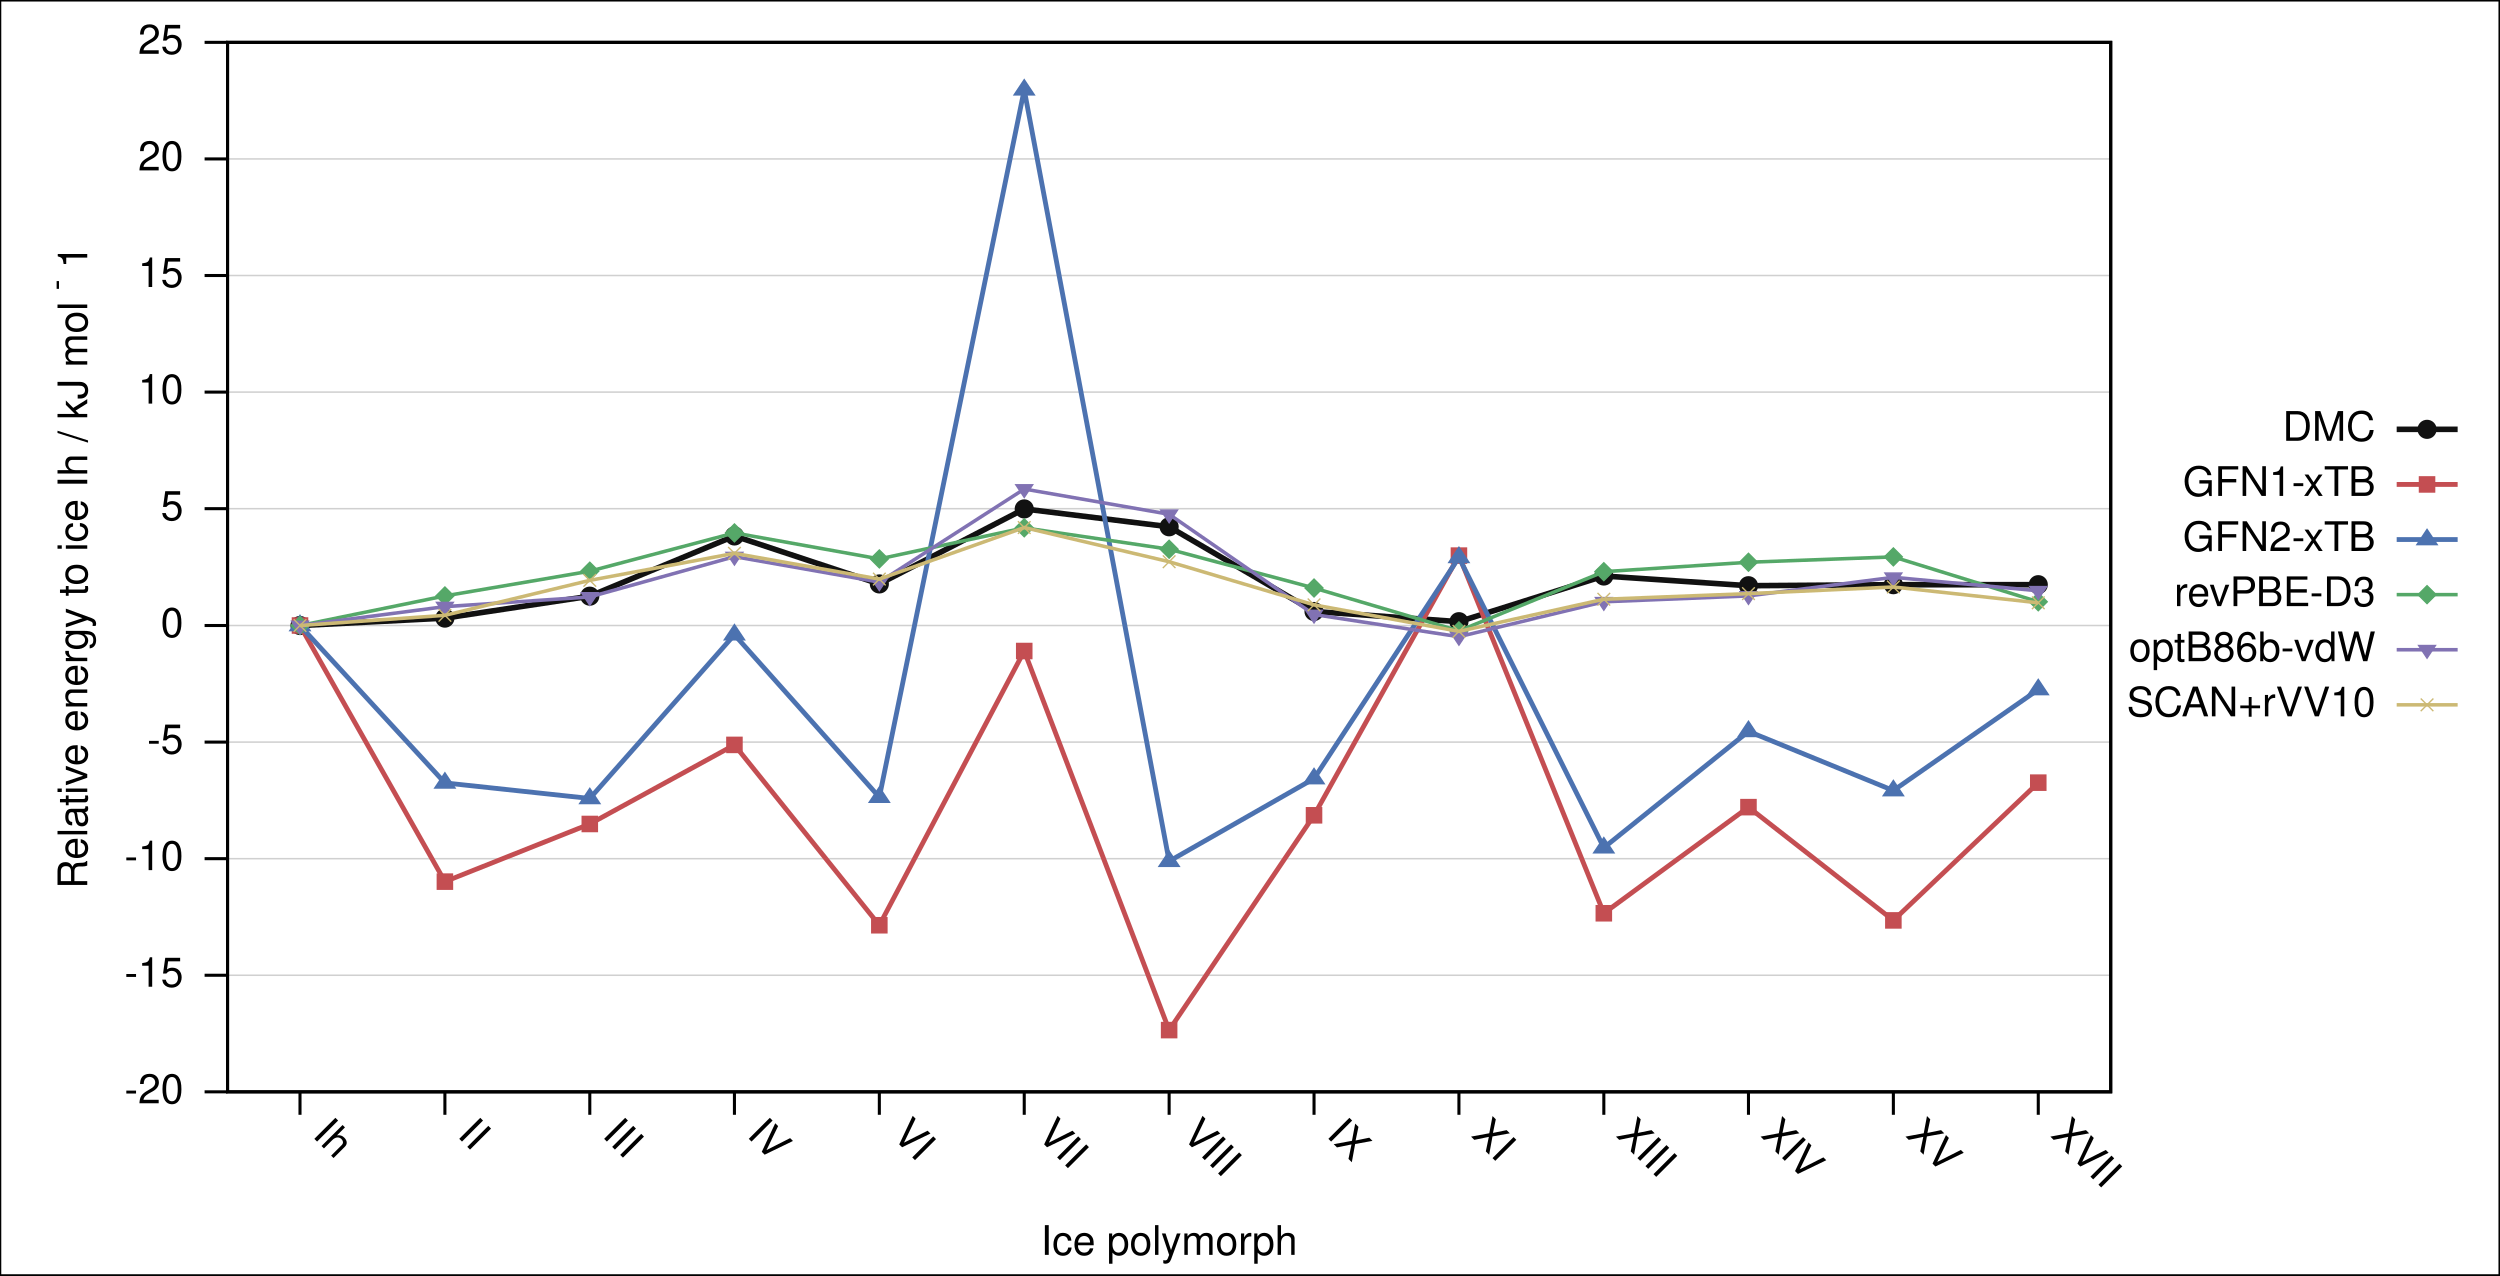
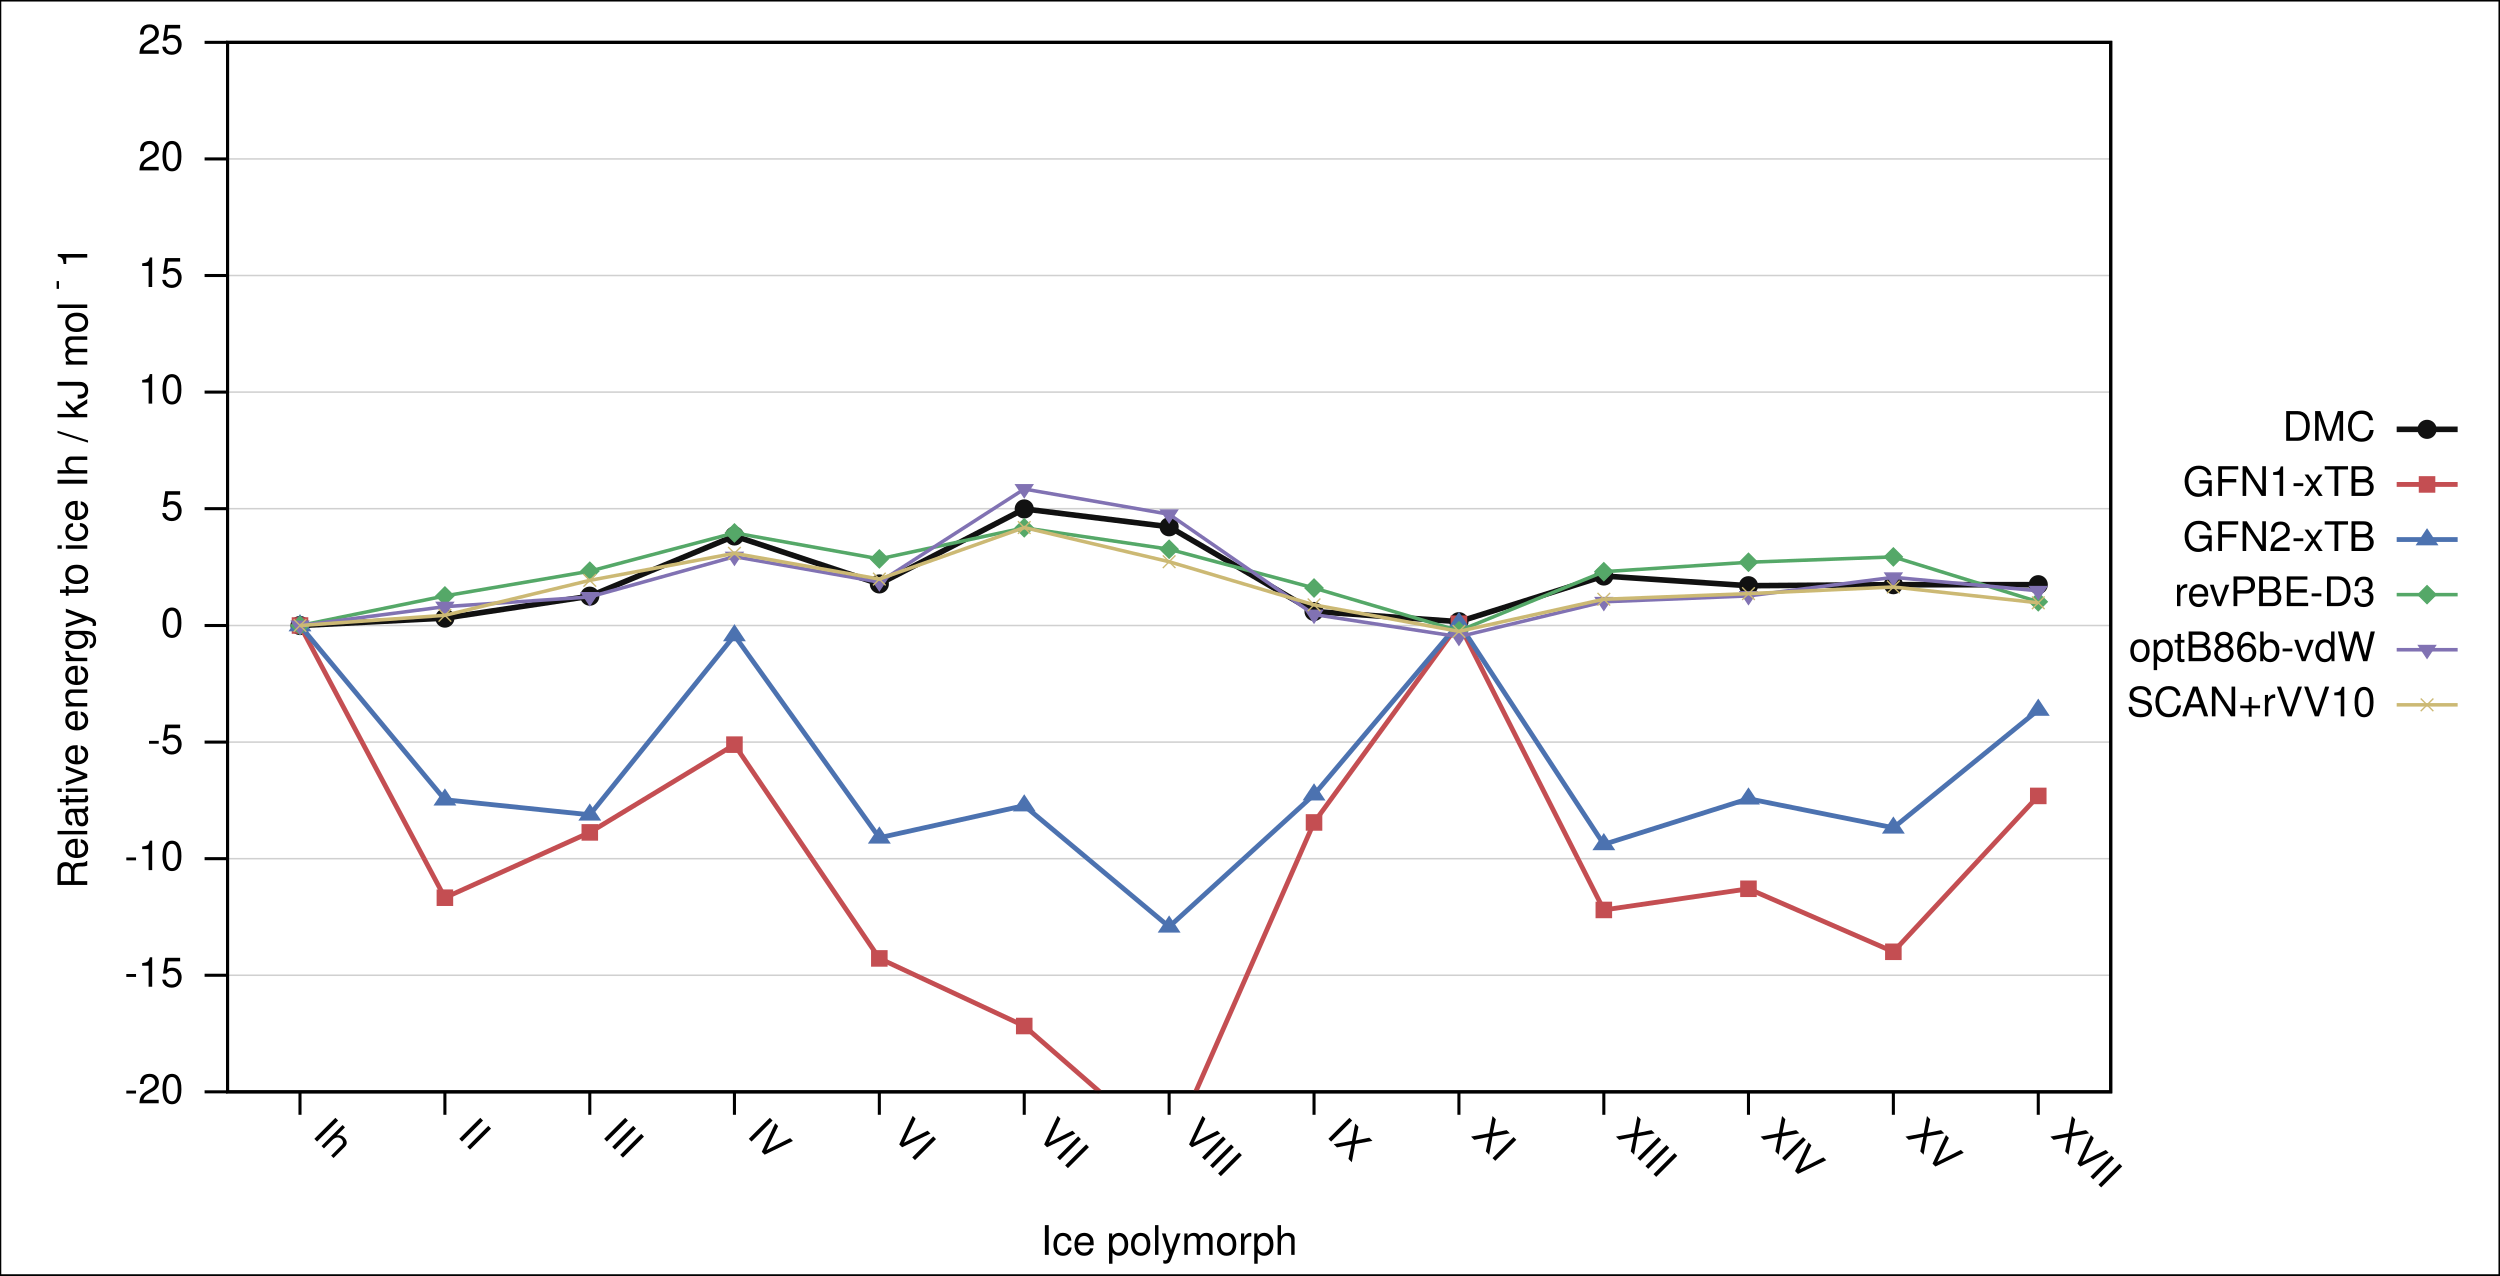
<svg xmlns="http://www.w3.org/2000/svg" xmlns:xlink="http://www.w3.org/1999/xlink" width="980" height="500" viewBox="0 0 980 500">
  <defs>
    <circle id="gpDot" r="0.5" stroke-width="0.5" />
    <path id="gpPt0" stroke-width="0.222" stroke="currentColor" d="M-1,0 h2 M0,-1 v2" />
    <path id="gpPt1" stroke-width="0.222" stroke="currentColor" d="M-1,-1 L1,1 M1,-1 L-1,1" />
    <path id="gpPt2" stroke-width="0.222" stroke="currentColor" d="M-1,0 L1,0 M0,-1 L0,1 M-1,-1 L1,1 M-1,1 L1,-1" />
    <rect id="gpPt3" stroke-width="0.222" stroke="currentColor" x="-1" y="-1" width="2" height="2" />
    <rect id="gpPt4" stroke-width="0.222" stroke="currentColor" fill="currentColor" x="-1" y="-1" width="2" height="2" />
    <circle id="gpPt5" stroke-width="0.222" stroke="currentColor" cx="0" cy="0" r="1" />
    <use xlink:href="#gpPt5" id="gpPt6" fill="currentColor" stroke="none" />
    <path id="gpPt7" stroke-width="0.222" stroke="currentColor" d="M0,-1.33 L-1.33,0.67 L1.33,0.67 z" />
    <use xlink:href="#gpPt7" id="gpPt8" fill="currentColor" stroke="none" />
    <use xlink:href="#gpPt7" id="gpPt9" stroke="currentColor" transform="rotate(180)" />
    <use xlink:href="#gpPt9" id="gpPt10" fill="currentColor" stroke="none" />
    <use xlink:href="#gpPt3" id="gpPt11" stroke="currentColor" transform="rotate(45)" />
    <use xlink:href="#gpPt11" id="gpPt12" fill="currentColor" stroke="none" />
  </defs>
  <g style="fill:none; color:white; stroke:currentColor; stroke-width:1.00; stroke-linecap:butt; stroke-linejoin:miter">
</g>
  <g style="fill:none; color:black; stroke:currentColor; stroke-width:1.00; stroke-linecap:butt; stroke-linejoin:miter">
    <g style="stroke:none; shape-rendering:crispEdges">
      <polygon fill="rgb(255, 255, 255)" points="0.0,500.0 0.0,0.1 979.9,0.1 979.9,500.0 " />
    </g>
    <path d="M0.0,500.0 L0.0,0.1 L979.9,0.1 L979.9,500.0 L0.0,500.0 " />
  </g>
  <g style="fill:none; color:black; stroke:currentColor; stroke-width:1.20; stroke-linecap:butt; stroke-linejoin:miter">
</g>
  <g style="fill:none; color:black; stroke:currentColor; stroke-width:0.60; stroke-linecap:butt; stroke-linejoin:miter">
</g>
  <g style="fill:none; color:gray; stroke:currentColor; stroke-width:0.60; stroke-linecap:butt; stroke-linejoin:miter">
    <path stroke="rgb(208, 208, 208)" d="M89.2,428.0 L827.4,428.0 " />
  </g>
  <g style="fill:none; color:gray; stroke:rgb(208, 208, 208); stroke-width:1.20; stroke-linecap:butt; stroke-linejoin:miter">
</g>
  <g style="fill:none; color:black; stroke:currentColor; stroke-width:1.20; stroke-linecap:butt; stroke-linejoin:miter">
    <path d="M89.2,428.0 L80.2,428.0 " />
    <g transform="translate(71.9,432.5)" style="stroke:none; fill:black; font-family:Helvetica; font-size:12.00pt; text-anchor:end">
      <text>
        <tspan>-20</tspan>
      </text>
    </g>
  </g>
  <g style="fill:none; color:black; stroke:currentColor; stroke-width:0.60; stroke-linecap:butt; stroke-linejoin:miter">
</g>
  <g style="fill:none; color:gray; stroke:currentColor; stroke-width:0.60; stroke-linecap:butt; stroke-linejoin:miter">
    <path stroke="rgb(208, 208, 208)" d="M89.2,382.3 L827.4,382.3 " />
  </g>
  <g style="fill:none; color:gray; stroke:rgb(208, 208, 208); stroke-width:1.20; stroke-linecap:butt; stroke-linejoin:miter">
</g>
  <g style="fill:none; color:black; stroke:currentColor; stroke-width:1.20; stroke-linecap:butt; stroke-linejoin:miter">
    <path d="M89.2,382.3 L80.2,382.3 " />
    <g transform="translate(71.9,386.8)" style="stroke:none; fill:black; font-family:Helvetica; font-size:12.00pt; text-anchor:end">
      <text>
        <tspan>-15</tspan>
      </text>
    </g>
  </g>
  <g style="fill:none; color:black; stroke:currentColor; stroke-width:0.60; stroke-linecap:butt; stroke-linejoin:miter">
</g>
  <g style="fill:none; color:gray; stroke:currentColor; stroke-width:0.60; stroke-linecap:butt; stroke-linejoin:miter">
    <path stroke="rgb(208, 208, 208)" d="M89.2,336.6 L827.4,336.6 " />
  </g>
  <g style="fill:none; color:gray; stroke:rgb(208, 208, 208); stroke-width:1.20; stroke-linecap:butt; stroke-linejoin:miter">
</g>
  <g style="fill:none; color:black; stroke:currentColor; stroke-width:1.20; stroke-linecap:butt; stroke-linejoin:miter">
    <path d="M89.2,336.6 L80.2,336.6 " />
    <g transform="translate(71.9,341.1)" style="stroke:none; fill:black; font-family:Helvetica; font-size:12.00pt; text-anchor:end">
      <text>
        <tspan>-10</tspan>
      </text>
    </g>
  </g>
  <g style="fill:none; color:black; stroke:currentColor; stroke-width:0.60; stroke-linecap:butt; stroke-linejoin:miter">
</g>
  <g style="fill:none; color:gray; stroke:currentColor; stroke-width:0.60; stroke-linecap:butt; stroke-linejoin:miter">
    <path stroke="rgb(208, 208, 208)" d="M89.2,290.9 L827.4,290.9 " />
  </g>
  <g style="fill:none; color:gray; stroke:rgb(208, 208, 208); stroke-width:1.20; stroke-linecap:butt; stroke-linejoin:miter">
</g>
  <g style="fill:none; color:black; stroke:currentColor; stroke-width:1.20; stroke-linecap:butt; stroke-linejoin:miter">
    <path d="M89.2,290.9 L80.2,290.9 " />
    <g transform="translate(71.9,295.4)" style="stroke:none; fill:black; font-family:Helvetica; font-size:12.00pt; text-anchor:end">
      <text>
        <tspan>-5</tspan>
      </text>
    </g>
  </g>
  <g style="fill:none; color:black; stroke:currentColor; stroke-width:0.60; stroke-linecap:butt; stroke-linejoin:miter">
</g>
  <g style="fill:none; color:gray; stroke:currentColor; stroke-width:0.60; stroke-linecap:butt; stroke-linejoin:miter">
    <path stroke="rgb(208, 208, 208)" d="M89.2,245.2 L827.4,245.2 " />
  </g>
  <g style="fill:none; color:gray; stroke:rgb(208, 208, 208); stroke-width:1.20; stroke-linecap:butt; stroke-linejoin:miter">
</g>
  <g style="fill:none; color:black; stroke:currentColor; stroke-width:1.20; stroke-linecap:butt; stroke-linejoin:miter">
    <path d="M89.2,245.2 L80.2,245.2 " />
    <g transform="translate(71.9,249.7)" style="stroke:none; fill:black; font-family:Helvetica; font-size:12.00pt; text-anchor:end">
      <text>
        <tspan> 0</tspan>
      </text>
    </g>
  </g>
  <g style="fill:none; color:black; stroke:currentColor; stroke-width:0.60; stroke-linecap:butt; stroke-linejoin:miter">
</g>
  <g style="fill:none; color:gray; stroke:currentColor; stroke-width:0.60; stroke-linecap:butt; stroke-linejoin:miter">
    <path stroke="rgb(208, 208, 208)" d="M89.2,199.4 L827.4,199.4 " />
  </g>
  <g style="fill:none; color:gray; stroke:rgb(208, 208, 208); stroke-width:1.20; stroke-linecap:butt; stroke-linejoin:miter">
</g>
  <g style="fill:none; color:black; stroke:currentColor; stroke-width:1.20; stroke-linecap:butt; stroke-linejoin:miter">
    <path d="M89.2,199.4 L80.2,199.4 " />
    <g transform="translate(71.9,203.9)" style="stroke:none; fill:black; font-family:Helvetica; font-size:12.00pt; text-anchor:end">
      <text>
        <tspan> 5</tspan>
      </text>
    </g>
  </g>
  <g style="fill:none; color:black; stroke:currentColor; stroke-width:0.60; stroke-linecap:butt; stroke-linejoin:miter">
</g>
  <g style="fill:none; color:gray; stroke:currentColor; stroke-width:0.60; stroke-linecap:butt; stroke-linejoin:miter">
    <path stroke="rgb(208, 208, 208)" d="M89.2,153.7 L827.4,153.7 " />
  </g>
  <g style="fill:none; color:gray; stroke:rgb(208, 208, 208); stroke-width:1.20; stroke-linecap:butt; stroke-linejoin:miter">
</g>
  <g style="fill:none; color:black; stroke:currentColor; stroke-width:1.20; stroke-linecap:butt; stroke-linejoin:miter">
    <path d="M89.2,153.7 L80.2,153.7 " />
    <g transform="translate(71.9,158.2)" style="stroke:none; fill:black; font-family:Helvetica; font-size:12.00pt; text-anchor:end">
      <text>
        <tspan> 10</tspan>
      </text>
    </g>
  </g>
  <g style="fill:none; color:black; stroke:currentColor; stroke-width:0.60; stroke-linecap:butt; stroke-linejoin:miter">
</g>
  <g style="fill:none; color:gray; stroke:currentColor; stroke-width:0.60; stroke-linecap:butt; stroke-linejoin:miter">
    <path stroke="rgb(208, 208, 208)" d="M89.2,108.0 L827.4,108.0 " />
  </g>
  <g style="fill:none; color:gray; stroke:rgb(208, 208, 208); stroke-width:1.20; stroke-linecap:butt; stroke-linejoin:miter">
</g>
  <g style="fill:none; color:black; stroke:currentColor; stroke-width:1.20; stroke-linecap:butt; stroke-linejoin:miter">
    <path d="M89.2,108.0 L80.2,108.0 " />
    <g transform="translate(71.9,112.5)" style="stroke:none; fill:black; font-family:Helvetica; font-size:12.00pt; text-anchor:end">
      <text>
        <tspan> 15</tspan>
      </text>
    </g>
  </g>
  <g style="fill:none; color:black; stroke:currentColor; stroke-width:0.60; stroke-linecap:butt; stroke-linejoin:miter">
</g>
  <g style="fill:none; color:gray; stroke:currentColor; stroke-width:0.60; stroke-linecap:butt; stroke-linejoin:miter">
    <path stroke="rgb(208, 208, 208)" d="M89.2,62.3 L827.4,62.3 " />
  </g>
  <g style="fill:none; color:gray; stroke:rgb(208, 208, 208); stroke-width:1.20; stroke-linecap:butt; stroke-linejoin:miter">
</g>
  <g style="fill:none; color:black; stroke:currentColor; stroke-width:1.20; stroke-linecap:butt; stroke-linejoin:miter">
    <path d="M89.2,62.3 L80.2,62.3 " />
    <g transform="translate(71.9,66.8)" style="stroke:none; fill:black; font-family:Helvetica; font-size:12.00pt; text-anchor:end">
      <text>
        <tspan> 20</tspan>
      </text>
    </g>
  </g>
  <g style="fill:none; color:black; stroke:currentColor; stroke-width:0.60; stroke-linecap:butt; stroke-linejoin:miter">
</g>
  <g style="fill:none; color:gray; stroke:currentColor; stroke-width:0.60; stroke-linecap:butt; stroke-linejoin:miter">
    <path stroke="rgb(208, 208, 208)" d="M89.2,16.6 L827.4,16.6 " />
  </g>
  <g style="fill:none; color:gray; stroke:rgb(208, 208, 208); stroke-width:1.20; stroke-linecap:butt; stroke-linejoin:miter">
</g>
  <g style="fill:none; color:black; stroke:currentColor; stroke-width:1.20; stroke-linecap:butt; stroke-linejoin:miter">
    <path d="M89.2,16.6 L80.2,16.6 " />
    <g transform="translate(71.9,21.1)" style="stroke:none; fill:black; font-family:Helvetica; font-size:12.00pt; text-anchor:end">
      <text>
        <tspan> 25</tspan>
      </text>
    </g>
    <path d="M117.6,428.0 L117.6,437.0 " />
    <g transform="translate(122.1,445.3) rotate(45)" style="stroke:none; fill:black; font-family:Helvetica; font-size:12.00pt; text-anchor:start">
      <text>
        <tspan>Ih</tspan>
      </text>
    </g>
    <path d="M174.4,428.0 L174.4,437.0 " />
    <g transform="translate(178.9,445.3) rotate(45)" style="stroke:none; fill:black; font-family:Helvetica; font-size:12.00pt; text-anchor:start">
      <text>
        <tspan>II</tspan>
      </text>
    </g>
    <path d="M231.2,428.0 L231.2,437.0 " />
    <g transform="translate(235.7,445.3) rotate(45)" style="stroke:none; fill:black; font-family:Helvetica; font-size:12.00pt; text-anchor:start">
      <text>
        <tspan>III</tspan>
      </text>
    </g>
    <path d="M287.9,428.0 L287.9,437.0 " />
    <g transform="translate(292.4,445.3) rotate(45)" style="stroke:none; fill:black; font-family:Helvetica; font-size:12.00pt; text-anchor:start">
      <text>
        <tspan>IV</tspan>
      </text>
    </g>
    <path d="M344.7,428.0 L344.7,437.0 " />
    <g transform="translate(349.2,445.3) rotate(45)" style="stroke:none; fill:black; font-family:Helvetica; font-size:12.00pt; text-anchor:start">
      <text>
        <tspan>VI</tspan>
      </text>
    </g>
    <path d="M401.5,428.0 L401.5,437.0 " />
    <g transform="translate(406.0,445.3) rotate(45)" style="stroke:none; fill:black; font-family:Helvetica; font-size:12.00pt; text-anchor:start">
      <text>
        <tspan>VII</tspan>
      </text>
    </g>
    <path d="M458.3,428.0 L458.3,437.0 " />
    <g transform="translate(462.8,445.3) rotate(45)" style="stroke:none; fill:black; font-family:Helvetica; font-size:12.00pt; text-anchor:start">
      <text>
        <tspan>VIII</tspan>
      </text>
    </g>
    <path d="M515.1,428.0 L515.1,437.0 " />
    <g transform="translate(519.6,445.3) rotate(45)" style="stroke:none; fill:black; font-family:Helvetica; font-size:12.00pt; text-anchor:start">
      <text>
        <tspan>IX</tspan>
      </text>
    </g>
    <path d="M571.9,428.0 L571.9,437.0 " />
    <g transform="translate(576.4,445.3) rotate(45)" style="stroke:none; fill:black; font-family:Helvetica; font-size:12.00pt; text-anchor:start">
      <text>
        <tspan>XI</tspan>
      </text>
    </g>
    <path d="M628.7,428.0 L628.7,437.0 " />
    <g transform="translate(633.2,445.3) rotate(45)" style="stroke:none; fill:black; font-family:Helvetica; font-size:12.00pt; text-anchor:start">
      <text>
        <tspan>XIII</tspan>
      </text>
    </g>
    <path d="M685.4,428.0 L685.4,437.0 " />
    <g transform="translate(689.9,445.3) rotate(45)" style="stroke:none; fill:black; font-family:Helvetica; font-size:12.00pt; text-anchor:start">
      <text>
        <tspan>XIV</tspan>
      </text>
    </g>
    <path d="M742.2,428.0 L742.2,437.0 " />
    <g transform="translate(746.7,445.3) rotate(45)" style="stroke:none; fill:black; font-family:Helvetica; font-size:12.00pt; text-anchor:start">
      <text>
        <tspan>XV</tspan>
      </text>
    </g>
    <path d="M799.0,428.0 L799.0,437.0 " />
    <g transform="translate(803.5,445.3) rotate(45)" style="stroke:none; fill:black; font-family:Helvetica; font-size:12.00pt; text-anchor:start">
      <text>
        <tspan>XVII</tspan>
      </text>
    </g>
    <path d="M89.2,16.6 L89.2,428.0 L827.4,428.0 L827.4,16.6 L89.2,16.6 Z " />
    <g transform="translate(34.2,222.3) rotate(-90)" style="stroke:none; fill:black; font-family:Helvetica; font-size:12.00pt; text-anchor:middle">
      <text>
        <tspan>Relative energy to ice Ih / kJ mol</tspan>
        <tspan font-size="9.6pt" dy="-6.00pt">-</tspan>
        <tspan font-size="12.0pt" dy="6.00pt">1</tspan>
      </text>
    </g>
    <g transform="translate(458.3,491.9)" style="stroke:none; fill:black; font-family:Helvetica; font-size:12.00pt; text-anchor:middle">
      <text>
        <tspan>Ice polymorph</tspan>
      </text>
    </g>
  </g>
  <g style="fill:none; color:black; stroke:currentColor; stroke-width:2.20; stroke-linecap:butt; stroke-linejoin:miter">
</g>
  <g style="fill:none; color:red; stroke:currentColor; stroke-width:2.20; stroke-linecap:butt; stroke-linejoin:miter">
</g>
  <g style="fill:none; color:black; stroke:currentColor; stroke-width:2.20; stroke-linecap:butt; stroke-linejoin:miter">
    <g transform="translate(931.2,172.8)" style="stroke:none; fill:black; font-family:Helvetica; font-size:12.00pt; text-anchor:end">
      <text>
        <tspan>DMC</tspan>
      </text>
    </g>
  </g>
  <g style="fill:none; color:red; stroke:currentColor; stroke-width:2.20; stroke-linecap:butt; stroke-linejoin:miter">
    <path stroke="rgb( 17,  17,  17)" d="M939.5,168.3 L963.4,168.3 M117.6,245.2 L174.4,242.3 L231.2,233.7 L287.9,210.1 L344.7,228.9 L401.5,199.5    L458.3,206.5 L515.1,239.7 L571.9,243.7 L628.7,225.8 L685.4,229.6 L742.2,229.2 L799.0,229.2 " />
    <use xlink:href="#gpPt6" transform="translate(117.6,245.2) scale(3.38)" color="rgb( 17,  17,  17)" />
    <use xlink:href="#gpPt6" transform="translate(174.4,242.3) scale(3.38)" color="rgb( 17,  17,  17)" />
    <use xlink:href="#gpPt6" transform="translate(231.2,233.7) scale(3.38)" color="rgb( 17,  17,  17)" />
    <use xlink:href="#gpPt6" transform="translate(287.9,210.1) scale(3.38)" color="rgb( 17,  17,  17)" />
    <use xlink:href="#gpPt6" transform="translate(344.7,228.9) scale(3.38)" color="rgb( 17,  17,  17)" />
    <use xlink:href="#gpPt6" transform="translate(401.5,199.5) scale(3.38)" color="rgb( 17,  17,  17)" />
    <use xlink:href="#gpPt6" transform="translate(458.3,206.5) scale(3.38)" color="rgb( 17,  17,  17)" />
    <use xlink:href="#gpPt6" transform="translate(515.1,239.7) scale(3.38)" color="rgb( 17,  17,  17)" />
    <use xlink:href="#gpPt6" transform="translate(571.9,243.7) scale(3.38)" color="rgb( 17,  17,  17)" />
    <use xlink:href="#gpPt6" transform="translate(628.7,225.8) scale(3.38)" color="rgb( 17,  17,  17)" />
    <use xlink:href="#gpPt6" transform="translate(685.4,229.6) scale(3.38)" color="rgb( 17,  17,  17)" />
    <use xlink:href="#gpPt6" transform="translate(742.2,229.2) scale(3.38)" color="rgb( 17,  17,  17)" />
    <use xlink:href="#gpPt6" transform="translate(799.0,229.2) scale(3.38)" color="rgb( 17,  17,  17)" />
    <use xlink:href="#gpPt6" transform="translate(951.4,168.3) scale(3.38)" color="rgb( 17,  17,  17)" />
  </g>
  <g style="fill:none; color:red; stroke:rgb( 17,  17,  17); stroke-width:1.90; stroke-linecap:butt; stroke-linejoin:miter">
</g>
  <g style="fill:none; color:green; stroke:currentColor; stroke-width:1.90; stroke-linecap:butt; stroke-linejoin:miter">
</g>
  <g style="fill:none; color:black; stroke:currentColor; stroke-width:1.90; stroke-linecap:butt; stroke-linejoin:miter">
    <g transform="translate(931.2,194.4)" style="stroke:none; fill:black; font-family:Helvetica; font-size:12.00pt; text-anchor:end">
      <text>
        <tspan>GFN1-xTB</tspan>
      </text>
    </g>
  </g>
  <g style="fill:none; color:green; stroke:currentColor; stroke-width:1.90; stroke-linecap:butt; stroke-linejoin:miter">
-     <path stroke="rgb(196,  78,  82)" d="M939.5,189.9 L963.4,189.9 M117.6,245.2 L174.4,345.6 L231.2,323.0 L287.9,292.0 L344.7,362.7 L401.5,255.2    L458.3,403.8 L515.1,319.6 L571.9,217.8 L628.7,358.0 L685.4,316.4 L742.2,360.8 L799.0,306.8 " />
+     <path stroke="rgb(196,  78,  82)" d="M939.5,189.9 L963.4,189.9 M117.6,245.2 L174.4,351.9 L231.2,326.3 L287.9,291.9 L344.7,375.7 L401.5,402.2    L431.1,428.0 M468.7,428.0 L515.1,322.4 L571.9,244.5 L628.7,356.7 L685.4,348.4 L742.2,373.1 L799.0,312.0    " />
    <use xlink:href="#gpPt4" transform="translate(117.6,245.2) scale(2.92)" color="rgb(196,  78,  82)" />
-     <use xlink:href="#gpPt4" transform="translate(174.4,345.6) scale(2.92)" color="rgb(196,  78,  82)" />
-     <use xlink:href="#gpPt4" transform="translate(231.2,323.0) scale(2.92)" color="rgb(196,  78,  82)" />
-     <use xlink:href="#gpPt4" transform="translate(287.9,292.0) scale(2.92)" color="rgb(196,  78,  82)" />
-     <use xlink:href="#gpPt4" transform="translate(344.7,362.7) scale(2.92)" color="rgb(196,  78,  82)" />
-     <use xlink:href="#gpPt4" transform="translate(401.5,255.2) scale(2.92)" color="rgb(196,  78,  82)" />
-     <use xlink:href="#gpPt4" transform="translate(458.3,403.8) scale(2.92)" color="rgb(196,  78,  82)" />
-     <use xlink:href="#gpPt4" transform="translate(515.1,319.6) scale(2.92)" color="rgb(196,  78,  82)" />
-     <use xlink:href="#gpPt4" transform="translate(571.9,217.8) scale(2.92)" color="rgb(196,  78,  82)" />
-     <use xlink:href="#gpPt4" transform="translate(628.7,358.0) scale(2.92)" color="rgb(196,  78,  82)" />
-     <use xlink:href="#gpPt4" transform="translate(685.4,316.4) scale(2.92)" color="rgb(196,  78,  82)" />
-     <use xlink:href="#gpPt4" transform="translate(742.2,360.8) scale(2.92)" color="rgb(196,  78,  82)" />
-     <use xlink:href="#gpPt4" transform="translate(799.0,306.8) scale(2.92)" color="rgb(196,  78,  82)" />
+     <use xlink:href="#gpPt4" transform="translate(174.4,351.9) scale(2.92)" color="rgb(196,  78,  82)" />
+     <use xlink:href="#gpPt4" transform="translate(231.2,326.3) scale(2.92)" color="rgb(196,  78,  82)" />
+     <use xlink:href="#gpPt4" transform="translate(287.9,291.9) scale(2.92)" color="rgb(196,  78,  82)" />
+     <use xlink:href="#gpPt4" transform="translate(344.7,375.7) scale(2.92)" color="rgb(196,  78,  82)" />
+     <use xlink:href="#gpPt4" transform="translate(401.5,402.2) scale(2.92)" color="rgb(196,  78,  82)" />
+     <use xlink:href="#gpPt4" transform="translate(515.1,322.4) scale(2.92)" color="rgb(196,  78,  82)" />
+     <use xlink:href="#gpPt4" transform="translate(571.9,244.5) scale(2.92)" color="rgb(196,  78,  82)" />
+     <use xlink:href="#gpPt4" transform="translate(628.7,356.7) scale(2.92)" color="rgb(196,  78,  82)" />
+     <use xlink:href="#gpPt4" transform="translate(685.4,348.4) scale(2.92)" color="rgb(196,  78,  82)" />
+     <use xlink:href="#gpPt4" transform="translate(742.2,373.1) scale(2.92)" color="rgb(196,  78,  82)" />
+     <use xlink:href="#gpPt4" transform="translate(799.0,312.0) scale(2.92)" color="rgb(196,  78,  82)" />
    <use xlink:href="#gpPt4" transform="translate(951.4,189.9) scale(2.92)" color="rgb(196,  78,  82)" />
  </g>
  <g style="fill:none; color:blue; stroke:currentColor; stroke-width:1.90; stroke-linecap:butt; stroke-linejoin:miter">
</g>
  <g style="fill:none; color:black; stroke:currentColor; stroke-width:1.90; stroke-linecap:butt; stroke-linejoin:miter">
    <g transform="translate(931.2,216.0)" style="stroke:none; fill:black; font-family:Helvetica; font-size:12.00pt; text-anchor:end">
      <text>
        <tspan>GFN2-xTB</tspan>
      </text>
    </g>
  </g>
  <g style="fill:none; color:blue; stroke:currentColor; stroke-width:1.90; stroke-linecap:butt; stroke-linejoin:miter">
-     <path stroke="rgb( 76, 114, 176)" d="M939.5,211.5 L963.4,211.5 M117.6,245.2 L174.4,306.9 L231.2,313.0 L287.9,248.8 L344.7,312.5 L401.5,35.2    L458.3,337.6 L515.1,305.2 L571.9,218.5 L628.7,332.3 L685.4,286.7 L742.2,309.9 L799.0,270.3 " />
+     <path stroke="rgb( 76, 114, 176)" d="M939.5,211.5 L963.4,211.5 M117.6,245.2 L174.4,313.5 L231.2,319.4 L287.9,249.1 L344.7,328.4 L401.5,315.8    L458.3,363.3 L515.1,311.5 L571.9,244.3 L628.7,331.0 L685.4,313.1 L742.2,324.5 L799.0,278.3 " />
    <use xlink:href="#gpPt8" transform="translate(117.6,245.2) scale(2.92)" color="rgb( 76, 114, 176)" />
-     <use xlink:href="#gpPt8" transform="translate(174.4,306.9) scale(2.92)" color="rgb( 76, 114, 176)" />
-     <use xlink:href="#gpPt8" transform="translate(231.2,313.0) scale(2.92)" color="rgb( 76, 114, 176)" />
-     <use xlink:href="#gpPt8" transform="translate(287.9,248.8) scale(2.92)" color="rgb( 76, 114, 176)" />
-     <use xlink:href="#gpPt8" transform="translate(344.7,312.5) scale(2.92)" color="rgb( 76, 114, 176)" />
-     <use xlink:href="#gpPt8" transform="translate(401.5,35.2) scale(2.92)" color="rgb( 76, 114, 176)" />
-     <use xlink:href="#gpPt8" transform="translate(458.3,337.6) scale(2.92)" color="rgb( 76, 114, 176)" />
-     <use xlink:href="#gpPt8" transform="translate(515.1,305.2) scale(2.92)" color="rgb( 76, 114, 176)" />
-     <use xlink:href="#gpPt8" transform="translate(571.9,218.5) scale(2.92)" color="rgb( 76, 114, 176)" />
-     <use xlink:href="#gpPt8" transform="translate(628.7,332.3) scale(2.92)" color="rgb( 76, 114, 176)" />
-     <use xlink:href="#gpPt8" transform="translate(685.4,286.7) scale(2.92)" color="rgb( 76, 114, 176)" />
-     <use xlink:href="#gpPt8" transform="translate(742.2,309.9) scale(2.92)" color="rgb( 76, 114, 176)" />
-     <use xlink:href="#gpPt8" transform="translate(799.0,270.3) scale(2.92)" color="rgb( 76, 114, 176)" />
+     <use xlink:href="#gpPt8" transform="translate(174.4,313.5) scale(2.92)" color="rgb( 76, 114, 176)" />
+     <use xlink:href="#gpPt8" transform="translate(231.2,319.4) scale(2.92)" color="rgb( 76, 114, 176)" />
+     <use xlink:href="#gpPt8" transform="translate(287.9,249.1) scale(2.92)" color="rgb( 76, 114, 176)" />
+     <use xlink:href="#gpPt8" transform="translate(344.7,328.4) scale(2.92)" color="rgb( 76, 114, 176)" />
+     <use xlink:href="#gpPt8" transform="translate(401.5,315.8) scale(2.92)" color="rgb( 76, 114, 176)" />
+     <use xlink:href="#gpPt8" transform="translate(458.3,363.3) scale(2.92)" color="rgb( 76, 114, 176)" />
+     <use xlink:href="#gpPt8" transform="translate(515.1,311.5) scale(2.92)" color="rgb( 76, 114, 176)" />
+     <use xlink:href="#gpPt8" transform="translate(571.9,244.3) scale(2.92)" color="rgb( 76, 114, 176)" />
+     <use xlink:href="#gpPt8" transform="translate(628.7,331.0) scale(2.92)" color="rgb( 76, 114, 176)" />
+     <use xlink:href="#gpPt8" transform="translate(685.4,313.1) scale(2.92)" color="rgb( 76, 114, 176)" />
+     <use xlink:href="#gpPt8" transform="translate(742.2,324.5) scale(2.92)" color="rgb( 76, 114, 176)" />
+     <use xlink:href="#gpPt8" transform="translate(799.0,278.3) scale(2.92)" color="rgb( 76, 114, 176)" />
    <use xlink:href="#gpPt8" transform="translate(951.4,211.5) scale(2.92)" color="rgb( 76, 114, 176)" />
  </g>
  <g style="fill:none; color:blue; stroke:rgb( 76, 114, 176); stroke-width:1.40; stroke-linecap:butt; stroke-linejoin:miter">
</g>
  <g style="fill:none; color:cyan; stroke:currentColor; stroke-width:1.40; stroke-linecap:butt; stroke-linejoin:miter">
</g>
  <g style="fill:none; color:black; stroke:currentColor; stroke-width:1.40; stroke-linecap:butt; stroke-linejoin:miter">
    <g transform="translate(931.2,237.6)" style="stroke:none; fill:black; font-family:Helvetica; font-size:12.00pt; text-anchor:end">
      <text>
        <tspan>revPBE-D3</tspan>
      </text>
    </g>
  </g>
  <g style="fill:none; color:cyan; stroke:currentColor; stroke-width:1.40; stroke-linecap:butt; stroke-linejoin:miter">
    <path stroke="rgb( 85, 168, 104)" d="M939.5,233.1 L963.4,233.1 M117.6,245.2 L174.4,233.6 L231.2,223.9 L287.9,208.9 L344.7,219.1 L401.5,206.9    L458.3,215.3 L515.1,230.5 L571.9,247.3 L628.7,224.1 L685.4,220.4 L742.2,218.3 L799.0,235.9 " />
    <use xlink:href="#gpPt12" transform="translate(117.6,245.2) scale(2.48)" color="rgb( 85, 168, 104)" />
    <use xlink:href="#gpPt12" transform="translate(174.4,233.6) scale(2.48)" color="rgb( 85, 168, 104)" />
    <use xlink:href="#gpPt12" transform="translate(231.2,223.9) scale(2.48)" color="rgb( 85, 168, 104)" />
    <use xlink:href="#gpPt12" transform="translate(287.9,208.9) scale(2.48)" color="rgb( 85, 168, 104)" />
    <use xlink:href="#gpPt12" transform="translate(344.7,219.1) scale(2.48)" color="rgb( 85, 168, 104)" />
    <use xlink:href="#gpPt12" transform="translate(401.5,206.9) scale(2.48)" color="rgb( 85, 168, 104)" />
    <use xlink:href="#gpPt12" transform="translate(458.3,215.3) scale(2.48)" color="rgb( 85, 168, 104)" />
    <use xlink:href="#gpPt12" transform="translate(515.1,230.5) scale(2.48)" color="rgb( 85, 168, 104)" />
    <use xlink:href="#gpPt12" transform="translate(571.9,247.3) scale(2.48)" color="rgb( 85, 168, 104)" />
    <use xlink:href="#gpPt12" transform="translate(628.7,224.1) scale(2.48)" color="rgb( 85, 168, 104)" />
    <use xlink:href="#gpPt12" transform="translate(685.4,220.4) scale(2.48)" color="rgb( 85, 168, 104)" />
    <use xlink:href="#gpPt12" transform="translate(742.2,218.3) scale(2.48)" color="rgb( 85, 168, 104)" />
    <use xlink:href="#gpPt12" transform="translate(799.0,235.9) scale(2.48)" color="rgb( 85, 168, 104)" />
    <use xlink:href="#gpPt12" transform="translate(951.4,233.1) scale(2.48)" color="rgb( 85, 168, 104)" />
  </g>
  <g style="fill:none; color:#157545; stroke:currentColor; stroke-width:1.40; stroke-linecap:butt; stroke-linejoin:miter">
</g>
  <g style="fill:none; color:black; stroke:currentColor; stroke-width:1.40; stroke-linecap:butt; stroke-linejoin:miter">
    <g transform="translate(931.2,259.2)" style="stroke:none; fill:black; font-family:Helvetica; font-size:12.00pt; text-anchor:end">
      <text>
        <tspan>optB86b-vdW</tspan>
      </text>
    </g>
  </g>
  <g style="fill:none; color:#157545; stroke:currentColor; stroke-width:1.40; stroke-linecap:butt; stroke-linejoin:miter">
    <path stroke="rgb(129, 114, 179)" d="M939.5,254.7 L963.4,254.7 M117.6,245.2 L174.4,237.8 L231.2,234.0 L287.9,218.2 L344.7,228.2 L401.5,191.7    L458.3,201.6 L515.1,240.9 L571.9,249.6 L628.7,235.9 L685.4,233.6 L742.2,226.3 L799.0,231.6 " />
    <use xlink:href="#gpPt10" transform="translate(117.6,245.2) scale(2.48)" color="rgb(129, 114, 179)" />
    <use xlink:href="#gpPt10" transform="translate(174.4,237.8) scale(2.48)" color="rgb(129, 114, 179)" />
    <use xlink:href="#gpPt10" transform="translate(231.2,234.0) scale(2.48)" color="rgb(129, 114, 179)" />
    <use xlink:href="#gpPt10" transform="translate(287.9,218.2) scale(2.48)" color="rgb(129, 114, 179)" />
    <use xlink:href="#gpPt10" transform="translate(344.7,228.2) scale(2.48)" color="rgb(129, 114, 179)" />
    <use xlink:href="#gpPt10" transform="translate(401.5,191.7) scale(2.48)" color="rgb(129, 114, 179)" />
    <use xlink:href="#gpPt10" transform="translate(458.3,201.6) scale(2.48)" color="rgb(129, 114, 179)" />
    <use xlink:href="#gpPt10" transform="translate(515.1,240.9) scale(2.48)" color="rgb(129, 114, 179)" />
    <use xlink:href="#gpPt10" transform="translate(571.9,249.6) scale(2.48)" color="rgb(129, 114, 179)" />
    <use xlink:href="#gpPt10" transform="translate(628.7,235.9) scale(2.48)" color="rgb(129, 114, 179)" />
    <use xlink:href="#gpPt10" transform="translate(685.4,233.6) scale(2.48)" color="rgb(129, 114, 179)" />
    <use xlink:href="#gpPt10" transform="translate(742.2,226.3) scale(2.48)" color="rgb(129, 114, 179)" />
    <use xlink:href="#gpPt10" transform="translate(799.0,231.6) scale(2.48)" color="rgb(129, 114, 179)" />
    <use xlink:href="#gpPt10" transform="translate(951.4,254.7) scale(2.48)" color="rgb(129, 114, 179)" />
  </g>
  <g style="fill:none; color:#000094; stroke:currentColor; stroke-width:1.40; stroke-linecap:butt; stroke-linejoin:miter">
</g>
  <g style="fill:none; color:black; stroke:currentColor; stroke-width:1.40; stroke-linecap:butt; stroke-linejoin:miter">
    <g transform="translate(931.2,280.8)" style="stroke:none; fill:black; font-family:Helvetica; font-size:12.00pt; text-anchor:end">
      <text>
        <tspan>SCAN+rVV10</tspan>
      </text>
    </g>
  </g>
  <g style="fill:none; color:#000094; stroke:currentColor; stroke-width:1.40; stroke-linecap:butt; stroke-linejoin:miter">
    <path stroke="rgb(204, 185, 116)" d="M939.5,276.3 L963.4,276.3 M117.6,245.2 L174.4,241.2 L231.2,227.5 L287.9,216.9 L344.7,227.0 L401.5,206.8    L458.3,220.2 L515.1,237.1 L571.9,247.5 L628.7,234.9 L685.4,232.7 L742.2,230.1 L799.0,236.3 " />
    <use xlink:href="#gpPt1" transform="translate(117.6,245.2) scale(2.48)" color="rgb(204, 185, 116)" />
    <use xlink:href="#gpPt1" transform="translate(174.4,241.2) scale(2.48)" color="rgb(204, 185, 116)" />
    <use xlink:href="#gpPt1" transform="translate(231.2,227.5) scale(2.48)" color="rgb(204, 185, 116)" />
    <use xlink:href="#gpPt1" transform="translate(287.9,216.9) scale(2.48)" color="rgb(204, 185, 116)" />
    <use xlink:href="#gpPt1" transform="translate(344.7,227.0) scale(2.48)" color="rgb(204, 185, 116)" />
    <use xlink:href="#gpPt1" transform="translate(401.5,206.8) scale(2.48)" color="rgb(204, 185, 116)" />
    <use xlink:href="#gpPt1" transform="translate(458.3,220.2) scale(2.48)" color="rgb(204, 185, 116)" />
    <use xlink:href="#gpPt1" transform="translate(515.1,237.1) scale(2.48)" color="rgb(204, 185, 116)" />
    <use xlink:href="#gpPt1" transform="translate(571.9,247.5) scale(2.48)" color="rgb(204, 185, 116)" />
    <use xlink:href="#gpPt1" transform="translate(628.7,234.9) scale(2.48)" color="rgb(204, 185, 116)" />
    <use xlink:href="#gpPt1" transform="translate(685.4,232.7) scale(2.48)" color="rgb(204, 185, 116)" />
    <use xlink:href="#gpPt1" transform="translate(742.2,230.1) scale(2.48)" color="rgb(204, 185, 116)" />
    <use xlink:href="#gpPt1" transform="translate(799.0,236.3) scale(2.48)" color="rgb(204, 185, 116)" />
    <use xlink:href="#gpPt1" transform="translate(951.4,276.3) scale(2.48)" color="rgb(204, 185, 116)" />
  </g>
  <g style="fill:none; color:#000094; stroke:rgb(204, 185, 116); stroke-width:1.20; stroke-linecap:butt; stroke-linejoin:miter">
</g>
  <g style="fill:none; color:black; stroke:currentColor; stroke-width:1.20; stroke-linecap:butt; stroke-linejoin:miter">
    <path d="M89.2,16.6 L89.2,428.0 L827.4,428.0 L827.4,16.6 L89.2,16.6 Z " />
  </g>
</svg>
